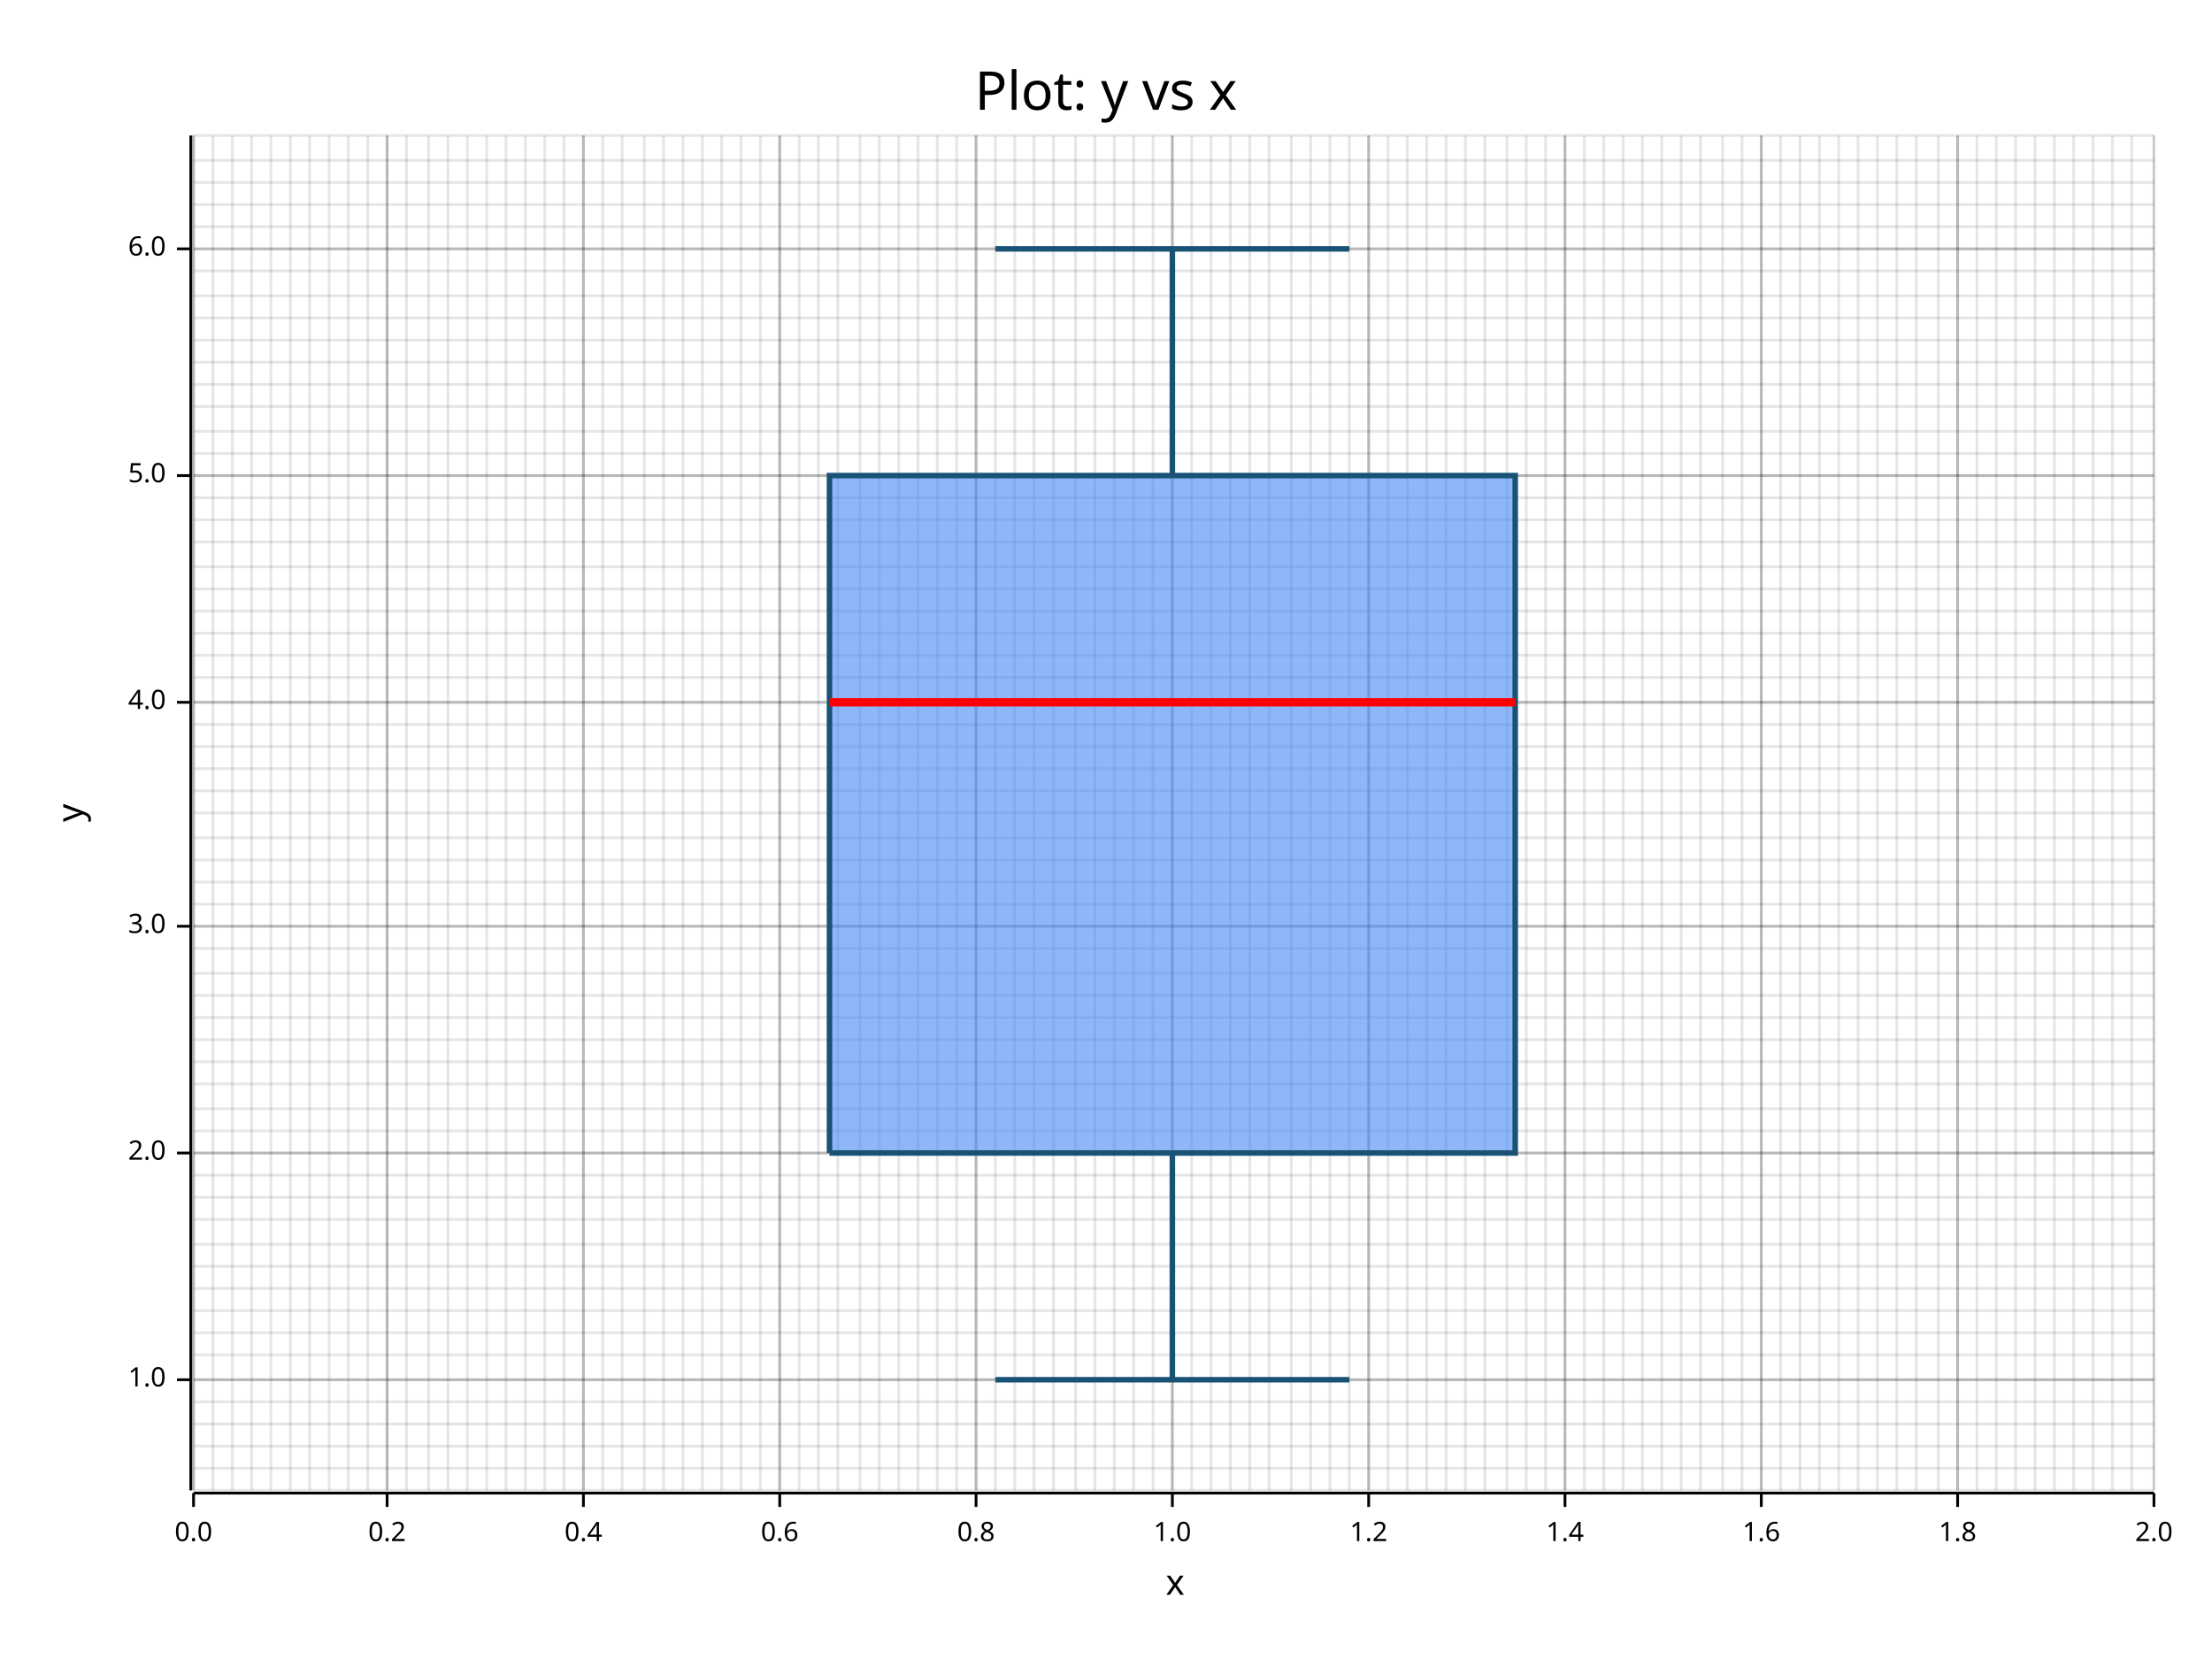
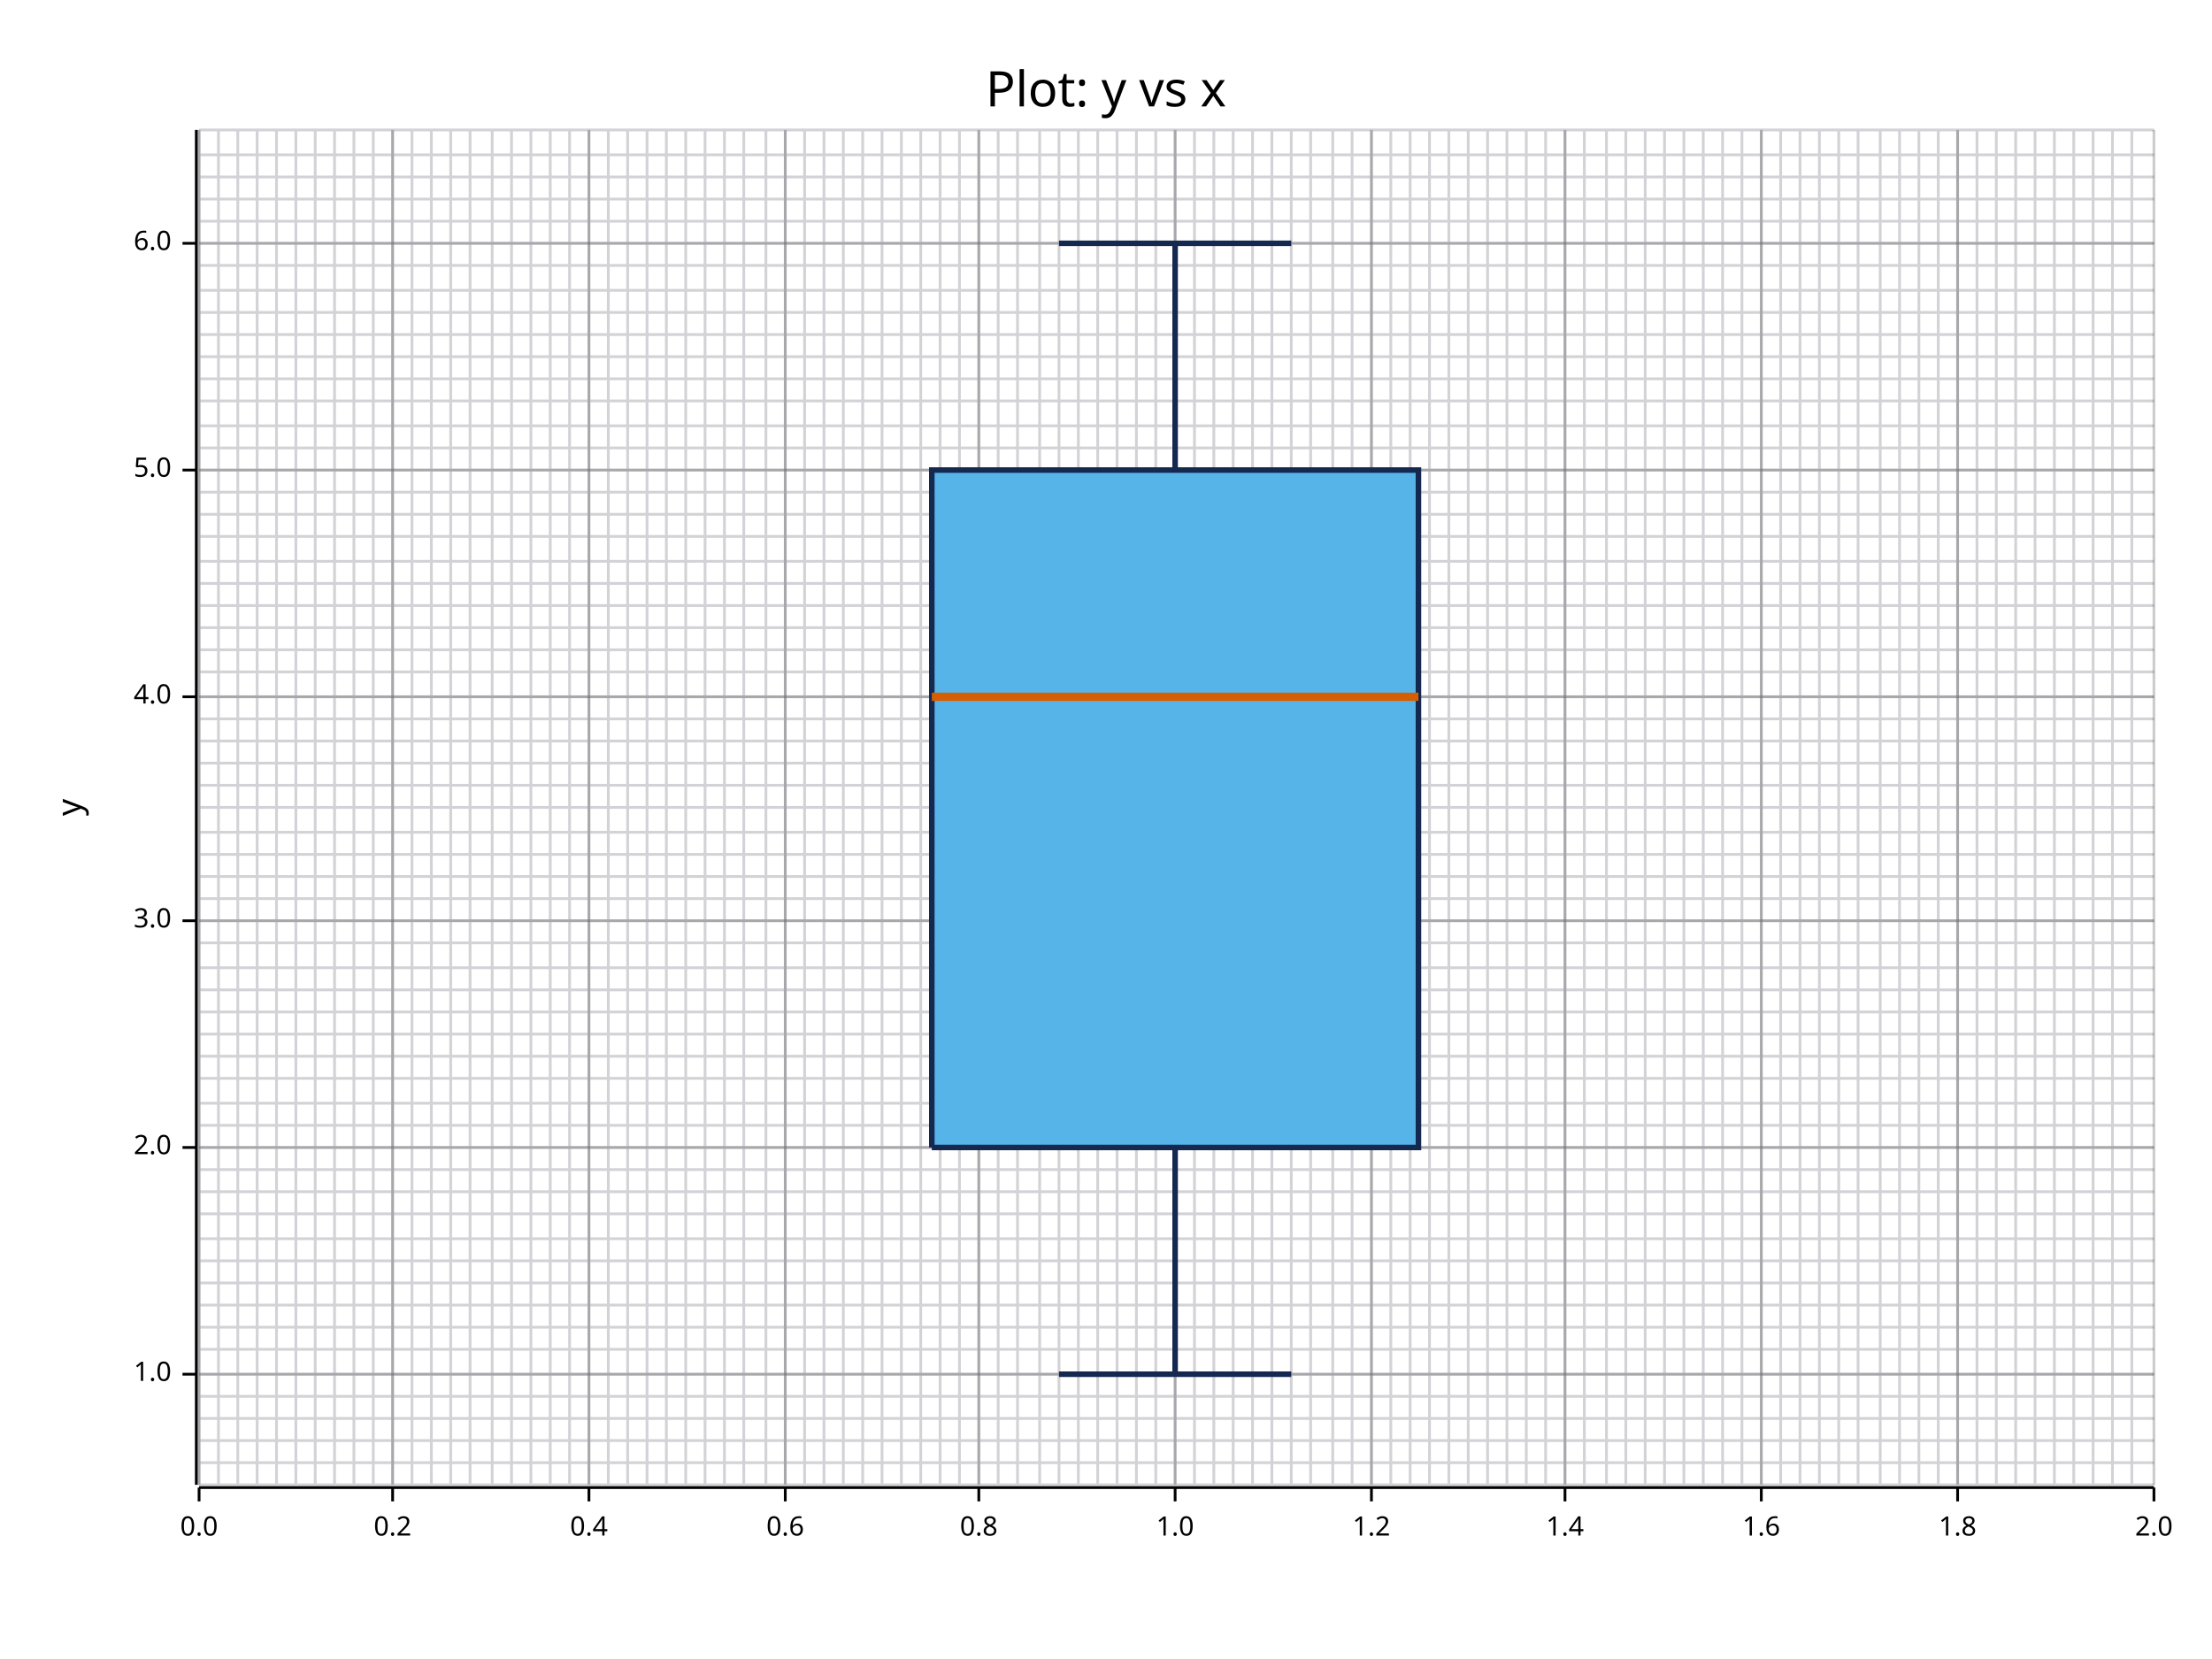
<svg xmlns="http://www.w3.org/2000/svg" width="800" height="600" viewBox="0 0 800 600">
  <rect x="0" y="0" width="800" height="600" opacity="1" fill="#FFFFFF" stroke="none" />
-   <text x="400" y="25" dy="0.76em" text-anchor="middle" font-family="sans-serif" font-size="19.355" opacity="1" fill="#000000">
+   <text x="400" y="25" dy="0.76em" text-anchor="middle" font-family="sans-serif" font-size="17.742" opacity="1" fill="#000000">
Plot: y vs x
</text>
-   <line opacity="0.1" stroke="#000000" stroke-width="1" x1="70" y1="539" x2="70" y2="49" />
-   <line opacity="0.1" stroke="#000000" stroke-width="1" x1="77" y1="539" x2="77" y2="49" />
-   <line opacity="0.1" stroke="#000000" stroke-width="1" x1="84" y1="539" x2="84" y2="49" />
-   <line opacity="0.1" stroke="#000000" stroke-width="1" x1="91" y1="539" x2="91" y2="49" />
-   <line opacity="0.1" stroke="#000000" stroke-width="1" x1="98" y1="539" x2="98" y2="49" />
-   <line opacity="0.1" stroke="#000000" stroke-width="1" x1="105" y1="539" x2="105" y2="49" />
-   <line opacity="0.1" stroke="#000000" stroke-width="1" x1="112" y1="539" x2="112" y2="49" />
-   <line opacity="0.1" stroke="#000000" stroke-width="1" x1="119" y1="539" x2="119" y2="49" />
-   <line opacity="0.1" stroke="#000000" stroke-width="1" x1="126" y1="539" x2="126" y2="49" />
-   <line opacity="0.1" stroke="#000000" stroke-width="1" x1="133" y1="539" x2="133" y2="49" />
-   <line opacity="0.1" stroke="#000000" stroke-width="1" x1="140" y1="539" x2="140" y2="49" />
-   <line opacity="0.1" stroke="#000000" stroke-width="1" x1="147" y1="539" x2="147" y2="49" />
-   <line opacity="0.1" stroke="#000000" stroke-width="1" x1="155" y1="539" x2="155" y2="49" />
-   <line opacity="0.1" stroke="#000000" stroke-width="1" x1="162" y1="539" x2="162" y2="49" />
-   <line opacity="0.1" stroke="#000000" stroke-width="1" x1="169" y1="539" x2="169" y2="49" />
-   <line opacity="0.1" stroke="#000000" stroke-width="1" x1="176" y1="539" x2="176" y2="49" />
-   <line opacity="0.1" stroke="#000000" stroke-width="1" x1="183" y1="539" x2="183" y2="49" />
-   <line opacity="0.1" stroke="#000000" stroke-width="1" x1="190" y1="539" x2="190" y2="49" />
-   <line opacity="0.1" stroke="#000000" stroke-width="1" x1="197" y1="539" x2="197" y2="49" />
-   <line opacity="0.1" stroke="#000000" stroke-width="1" x1="204" y1="539" x2="204" y2="49" />
-   <line opacity="0.1" stroke="#000000" stroke-width="1" x1="211" y1="539" x2="211" y2="49" />
-   <line opacity="0.1" stroke="#000000" stroke-width="1" x1="218" y1="539" x2="218" y2="49" />
-   <line opacity="0.1" stroke="#000000" stroke-width="1" x1="225" y1="539" x2="225" y2="49" />
-   <line opacity="0.1" stroke="#000000" stroke-width="1" x1="233" y1="539" x2="233" y2="49" />
-   <line opacity="0.1" stroke="#000000" stroke-width="1" x1="240" y1="539" x2="240" y2="49" />
-   <line opacity="0.1" stroke="#000000" stroke-width="1" x1="247" y1="539" x2="247" y2="49" />
-   <line opacity="0.1" stroke="#000000" stroke-width="1" x1="254" y1="539" x2="254" y2="49" />
-   <line opacity="0.1" stroke="#000000" stroke-width="1" x1="261" y1="539" x2="261" y2="49" />
-   <line opacity="0.1" stroke="#000000" stroke-width="1" x1="268" y1="539" x2="268" y2="49" />
-   <line opacity="0.1" stroke="#000000" stroke-width="1" x1="275" y1="539" x2="275" y2="49" />
-   <line opacity="0.1" stroke="#000000" stroke-width="1" x1="282" y1="539" x2="282" y2="49" />
-   <line opacity="0.1" stroke="#000000" stroke-width="1" x1="289" y1="539" x2="289" y2="49" />
-   <line opacity="0.1" stroke="#000000" stroke-width="1" x1="296" y1="539" x2="296" y2="49" />
-   <line opacity="0.1" stroke="#000000" stroke-width="1" x1="303" y1="539" x2="303" y2="49" />
-   <line opacity="0.1" stroke="#000000" stroke-width="1" x1="311" y1="539" x2="311" y2="49" />
-   <line opacity="0.1" stroke="#000000" stroke-width="1" x1="318" y1="539" x2="318" y2="49" />
-   <line opacity="0.1" stroke="#000000" stroke-width="1" x1="325" y1="539" x2="325" y2="49" />
-   <line opacity="0.1" stroke="#000000" stroke-width="1" x1="332" y1="539" x2="332" y2="49" />
-   <line opacity="0.1" stroke="#000000" stroke-width="1" x1="339" y1="539" x2="339" y2="49" />
-   <line opacity="0.1" stroke="#000000" stroke-width="1" x1="346" y1="539" x2="346" y2="49" />
-   <line opacity="0.1" stroke="#000000" stroke-width="1" x1="353" y1="539" x2="353" y2="49" />
-   <line opacity="0.1" stroke="#000000" stroke-width="1" x1="360" y1="539" x2="360" y2="49" />
-   <line opacity="0.1" stroke="#000000" stroke-width="1" x1="367" y1="539" x2="367" y2="49" />
-   <line opacity="0.1" stroke="#000000" stroke-width="1" x1="374" y1="539" x2="374" y2="49" />
-   <line opacity="0.1" stroke="#000000" stroke-width="1" x1="381" y1="539" x2="381" y2="49" />
-   <line opacity="0.1" stroke="#000000" stroke-width="1" x1="389" y1="539" x2="389" y2="49" />
-   <line opacity="0.1" stroke="#000000" stroke-width="1" x1="396" y1="539" x2="396" y2="49" />
-   <line opacity="0.1" stroke="#000000" stroke-width="1" x1="403" y1="539" x2="403" y2="49" />
-   <line opacity="0.1" stroke="#000000" stroke-width="1" x1="410" y1="539" x2="410" y2="49" />
-   <line opacity="0.1" stroke="#000000" stroke-width="1" x1="417" y1="539" x2="417" y2="49" />
-   <line opacity="0.1" stroke="#000000" stroke-width="1" x1="424" y1="539" x2="424" y2="49" />
-   <line opacity="0.1" stroke="#000000" stroke-width="1" x1="431" y1="539" x2="431" y2="49" />
-   <line opacity="0.1" stroke="#000000" stroke-width="1" x1="438" y1="539" x2="438" y2="49" />
-   <line opacity="0.1" stroke="#000000" stroke-width="1" x1="445" y1="539" x2="445" y2="49" />
-   <line opacity="0.1" stroke="#000000" stroke-width="1" x1="452" y1="539" x2="452" y2="49" />
-   <line opacity="0.1" stroke="#000000" stroke-width="1" x1="459" y1="539" x2="459" y2="49" />
-   <line opacity="0.1" stroke="#000000" stroke-width="1" x1="467" y1="539" x2="467" y2="49" />
-   <line opacity="0.1" stroke="#000000" stroke-width="1" x1="474" y1="539" x2="474" y2="49" />
-   <line opacity="0.1" stroke="#000000" stroke-width="1" x1="481" y1="539" x2="481" y2="49" />
-   <line opacity="0.1" stroke="#000000" stroke-width="1" x1="488" y1="539" x2="488" y2="49" />
-   <line opacity="0.1" stroke="#000000" stroke-width="1" x1="495" y1="539" x2="495" y2="49" />
-   <line opacity="0.1" stroke="#000000" stroke-width="1" x1="502" y1="539" x2="502" y2="49" />
-   <line opacity="0.1" stroke="#000000" stroke-width="1" x1="509" y1="539" x2="509" y2="49" />
-   <line opacity="0.1" stroke="#000000" stroke-width="1" x1="516" y1="539" x2="516" y2="49" />
-   <line opacity="0.1" stroke="#000000" stroke-width="1" x1="523" y1="539" x2="523" y2="49" />
-   <line opacity="0.1" stroke="#000000" stroke-width="1" x1="530" y1="539" x2="530" y2="49" />
-   <line opacity="0.1" stroke="#000000" stroke-width="1" x1="537" y1="539" x2="537" y2="49" />
-   <line opacity="0.1" stroke="#000000" stroke-width="1" x1="545" y1="539" x2="545" y2="49" />
-   <line opacity="0.1" stroke="#000000" stroke-width="1" x1="552" y1="539" x2="552" y2="49" />
-   <line opacity="0.1" stroke="#000000" stroke-width="1" x1="559" y1="539" x2="559" y2="49" />
-   <line opacity="0.1" stroke="#000000" stroke-width="1" x1="566" y1="539" x2="566" y2="49" />
-   <line opacity="0.1" stroke="#000000" stroke-width="1" x1="573" y1="539" x2="573" y2="49" />
-   <line opacity="0.1" stroke="#000000" stroke-width="1" x1="580" y1="539" x2="580" y2="49" />
-   <line opacity="0.1" stroke="#000000" stroke-width="1" x1="587" y1="539" x2="587" y2="49" />
-   <line opacity="0.1" stroke="#000000" stroke-width="1" x1="594" y1="539" x2="594" y2="49" />
-   <line opacity="0.1" stroke="#000000" stroke-width="1" x1="601" y1="539" x2="601" y2="49" />
-   <line opacity="0.1" stroke="#000000" stroke-width="1" x1="608" y1="539" x2="608" y2="49" />
-   <line opacity="0.1" stroke="#000000" stroke-width="1" x1="615" y1="539" x2="615" y2="49" />
-   <line opacity="0.1" stroke="#000000" stroke-width="1" x1="623" y1="539" x2="623" y2="49" />
-   <line opacity="0.1" stroke="#000000" stroke-width="1" x1="630" y1="539" x2="630" y2="49" />
-   <line opacity="0.1" stroke="#000000" stroke-width="1" x1="637" y1="539" x2="637" y2="49" />
-   <line opacity="0.1" stroke="#000000" stroke-width="1" x1="644" y1="539" x2="644" y2="49" />
-   <line opacity="0.1" stroke="#000000" stroke-width="1" x1="651" y1="539" x2="651" y2="49" />
-   <line opacity="0.1" stroke="#000000" stroke-width="1" x1="658" y1="539" x2="658" y2="49" />
-   <line opacity="0.1" stroke="#000000" stroke-width="1" x1="665" y1="539" x2="665" y2="49" />
-   <line opacity="0.1" stroke="#000000" stroke-width="1" x1="672" y1="539" x2="672" y2="49" />
-   <line opacity="0.1" stroke="#000000" stroke-width="1" x1="679" y1="539" x2="679" y2="49" />
-   <line opacity="0.1" stroke="#000000" stroke-width="1" x1="686" y1="539" x2="686" y2="49" />
-   <line opacity="0.1" stroke="#000000" stroke-width="1" x1="693" y1="539" x2="693" y2="49" />
-   <line opacity="0.1" stroke="#000000" stroke-width="1" x1="701" y1="539" x2="701" y2="49" />
-   <line opacity="0.1" stroke="#000000" stroke-width="1" x1="708" y1="539" x2="708" y2="49" />
-   <line opacity="0.1" stroke="#000000" stroke-width="1" x1="715" y1="539" x2="715" y2="49" />
-   <line opacity="0.1" stroke="#000000" stroke-width="1" x1="722" y1="539" x2="722" y2="49" />
-   <line opacity="0.1" stroke="#000000" stroke-width="1" x1="729" y1="539" x2="729" y2="49" />
-   <line opacity="0.1" stroke="#000000" stroke-width="1" x1="736" y1="539" x2="736" y2="49" />
-   <line opacity="0.1" stroke="#000000" stroke-width="1" x1="743" y1="539" x2="743" y2="49" />
-   <line opacity="0.1" stroke="#000000" stroke-width="1" x1="750" y1="539" x2="750" y2="49" />
-   <line opacity="0.1" stroke="#000000" stroke-width="1" x1="757" y1="539" x2="757" y2="49" />
-   <line opacity="0.1" stroke="#000000" stroke-width="1" x1="764" y1="539" x2="764" y2="49" />
-   <line opacity="0.1" stroke="#000000" stroke-width="1" x1="771" y1="539" x2="771" y2="49" />
-   <line opacity="0.1" stroke="#000000" stroke-width="1" x1="70" y1="539" x2="779" y2="539" />
-   <line opacity="0.1" stroke="#000000" stroke-width="1" x1="70" y1="531" x2="779" y2="531" />
-   <line opacity="0.1" stroke="#000000" stroke-width="1" x1="70" y1="523" x2="779" y2="523" />
-   <line opacity="0.1" stroke="#000000" stroke-width="1" x1="70" y1="515" x2="779" y2="515" />
-   <line opacity="0.1" stroke="#000000" stroke-width="1" x1="70" y1="507" x2="779" y2="507" />
-   <line opacity="0.1" stroke="#000000" stroke-width="1" x1="70" y1="499" x2="779" y2="499" />
-   <line opacity="0.1" stroke="#000000" stroke-width="1" x1="70" y1="490" x2="779" y2="490" />
-   <line opacity="0.1" stroke="#000000" stroke-width="1" x1="70" y1="482" x2="779" y2="482" />
-   <line opacity="0.1" stroke="#000000" stroke-width="1" x1="70" y1="474" x2="779" y2="474" />
-   <line opacity="0.1" stroke="#000000" stroke-width="1" x1="70" y1="466" x2="779" y2="466" />
-   <line opacity="0.1" stroke="#000000" stroke-width="1" x1="70" y1="458" x2="779" y2="458" />
-   <line opacity="0.1" stroke="#000000" stroke-width="1" x1="70" y1="450" x2="779" y2="450" />
-   <line opacity="0.1" stroke="#000000" stroke-width="1" x1="70" y1="441" x2="779" y2="441" />
-   <line opacity="0.1" stroke="#000000" stroke-width="1" x1="70" y1="433" x2="779" y2="433" />
-   <line opacity="0.1" stroke="#000000" stroke-width="1" x1="70" y1="425" x2="779" y2="425" />
-   <line opacity="0.1" stroke="#000000" stroke-width="1" x1="70" y1="417" x2="779" y2="417" />
-   <line opacity="0.1" stroke="#000000" stroke-width="1" x1="70" y1="409" x2="779" y2="409" />
-   <line opacity="0.1" stroke="#000000" stroke-width="1" x1="70" y1="401" x2="779" y2="401" />
-   <line opacity="0.1" stroke="#000000" stroke-width="1" x1="70" y1="392" x2="779" y2="392" />
-   <line opacity="0.1" stroke="#000000" stroke-width="1" x1="70" y1="384" x2="779" y2="384" />
-   <line opacity="0.1" stroke="#000000" stroke-width="1" x1="70" y1="376" x2="779" y2="376" />
-   <line opacity="0.1" stroke="#000000" stroke-width="1" x1="70" y1="368" x2="779" y2="368" />
-   <line opacity="0.1" stroke="#000000" stroke-width="1" x1="70" y1="360" x2="779" y2="360" />
-   <line opacity="0.1" stroke="#000000" stroke-width="1" x1="70" y1="352" x2="779" y2="352" />
-   <line opacity="0.1" stroke="#000000" stroke-width="1" x1="70" y1="343" x2="779" y2="343" />
-   <line opacity="0.1" stroke="#000000" stroke-width="1" x1="70" y1="335" x2="779" y2="335" />
-   <line opacity="0.1" stroke="#000000" stroke-width="1" x1="70" y1="327" x2="779" y2="327" />
-   <line opacity="0.1" stroke="#000000" stroke-width="1" x1="70" y1="319" x2="779" y2="319" />
-   <line opacity="0.1" stroke="#000000" stroke-width="1" x1="70" y1="311" x2="779" y2="311" />
-   <line opacity="0.1" stroke="#000000" stroke-width="1" x1="70" y1="303" x2="779" y2="303" />
-   <line opacity="0.1" stroke="#000000" stroke-width="1" x1="70" y1="294" x2="779" y2="294" />
-   <line opacity="0.1" stroke="#000000" stroke-width="1" x1="70" y1="286" x2="779" y2="286" />
-   <line opacity="0.1" stroke="#000000" stroke-width="1" x1="70" y1="278" x2="779" y2="278" />
-   <line opacity="0.1" stroke="#000000" stroke-width="1" x1="70" y1="270" x2="779" y2="270" />
-   <line opacity="0.1" stroke="#000000" stroke-width="1" x1="70" y1="262" x2="779" y2="262" />
-   <line opacity="0.1" stroke="#000000" stroke-width="1" x1="70" y1="254" x2="779" y2="254" />
-   <line opacity="0.1" stroke="#000000" stroke-width="1" x1="70" y1="245" x2="779" y2="245" />
-   <line opacity="0.1" stroke="#000000" stroke-width="1" x1="70" y1="237" x2="779" y2="237" />
-   <line opacity="0.1" stroke="#000000" stroke-width="1" x1="70" y1="229" x2="779" y2="229" />
-   <line opacity="0.1" stroke="#000000" stroke-width="1" x1="70" y1="221" x2="779" y2="221" />
-   <line opacity="0.1" stroke="#000000" stroke-width="1" x1="70" y1="213" x2="779" y2="213" />
-   <line opacity="0.1" stroke="#000000" stroke-width="1" x1="70" y1="205" x2="779" y2="205" />
-   <line opacity="0.1" stroke="#000000" stroke-width="1" x1="70" y1="196" x2="779" y2="196" />
-   <line opacity="0.1" stroke="#000000" stroke-width="1" x1="70" y1="188" x2="779" y2="188" />
-   <line opacity="0.1" stroke="#000000" stroke-width="1" x1="70" y1="180" x2="779" y2="180" />
-   <line opacity="0.1" stroke="#000000" stroke-width="1" x1="70" y1="172" x2="779" y2="172" />
-   <line opacity="0.1" stroke="#000000" stroke-width="1" x1="70" y1="164" x2="779" y2="164" />
-   <line opacity="0.1" stroke="#000000" stroke-width="1" x1="70" y1="156" x2="779" y2="156" />
-   <line opacity="0.1" stroke="#000000" stroke-width="1" x1="70" y1="147" x2="779" y2="147" />
-   <line opacity="0.1" stroke="#000000" stroke-width="1" x1="70" y1="139" x2="779" y2="139" />
-   <line opacity="0.1" stroke="#000000" stroke-width="1" x1="70" y1="131" x2="779" y2="131" />
-   <line opacity="0.1" stroke="#000000" stroke-width="1" x1="70" y1="123" x2="779" y2="123" />
-   <line opacity="0.1" stroke="#000000" stroke-width="1" x1="70" y1="115" x2="779" y2="115" />
-   <line opacity="0.1" stroke="#000000" stroke-width="1" x1="70" y1="107" x2="779" y2="107" />
-   <line opacity="0.1" stroke="#000000" stroke-width="1" x1="70" y1="98" x2="779" y2="98" />
-   <line opacity="0.1" stroke="#000000" stroke-width="1" x1="70" y1="90" x2="779" y2="90" />
-   <line opacity="0.1" stroke="#000000" stroke-width="1" x1="70" y1="82" x2="779" y2="82" />
-   <line opacity="0.1" stroke="#000000" stroke-width="1" x1="70" y1="74" x2="779" y2="74" />
-   <line opacity="0.1" stroke="#000000" stroke-width="1" x1="70" y1="66" x2="779" y2="66" />
-   <line opacity="0.1" stroke="#000000" stroke-width="1" x1="70" y1="58" x2="779" y2="58" />
-   <line opacity="0.1" stroke="#000000" stroke-width="1" x1="70" y1="49" x2="779" y2="49" />
-   <text x="20" y="294" dy="0.76em" text-anchor="middle" font-family="sans-serif" font-size="12.903" opacity="1" fill="#000000" transform="rotate(270, 20, 294)">
+   <line opacity="1" stroke="#D2D2D7" stroke-width="1" x1="72" y1="537" x2="72" y2="47" />
+   <line opacity="1" stroke="#D2D2D7" stroke-width="1" x1="79" y1="537" x2="79" y2="47" />
+   <line opacity="1" stroke="#D2D2D7" stroke-width="1" x1="86" y1="537" x2="86" y2="47" />
+   <line opacity="1" stroke="#D2D2D7" stroke-width="1" x1="93" y1="537" x2="93" y2="47" />
+   <line opacity="1" stroke="#D2D2D7" stroke-width="1" x1="100" y1="537" x2="100" y2="47" />
+   <line opacity="1" stroke="#D2D2D7" stroke-width="1" x1="107" y1="537" x2="107" y2="47" />
+   <line opacity="1" stroke="#D2D2D7" stroke-width="1" x1="114" y1="537" x2="114" y2="47" />
+   <line opacity="1" stroke="#D2D2D7" stroke-width="1" x1="121" y1="537" x2="121" y2="47" />
+   <line opacity="1" stroke="#D2D2D7" stroke-width="1" x1="128" y1="537" x2="128" y2="47" />
+   <line opacity="1" stroke="#D2D2D7" stroke-width="1" x1="135" y1="537" x2="135" y2="47" />
+   <line opacity="1" stroke="#D2D2D7" stroke-width="1" x1="142" y1="537" x2="142" y2="47" />
+   <line opacity="1" stroke="#D2D2D7" stroke-width="1" x1="149" y1="537" x2="149" y2="47" />
+   <line opacity="1" stroke="#D2D2D7" stroke-width="1" x1="156" y1="537" x2="156" y2="47" />
+   <line opacity="1" stroke="#D2D2D7" stroke-width="1" x1="163" y1="537" x2="163" y2="47" />
+   <line opacity="1" stroke="#D2D2D7" stroke-width="1" x1="170" y1="537" x2="170" y2="47" />
+   <line opacity="1" stroke="#D2D2D7" stroke-width="1" x1="178" y1="537" x2="178" y2="47" />
+   <line opacity="1" stroke="#D2D2D7" stroke-width="1" x1="185" y1="537" x2="185" y2="47" />
+   <line opacity="1" stroke="#D2D2D7" stroke-width="1" x1="192" y1="537" x2="192" y2="47" />
+   <line opacity="1" stroke="#D2D2D7" stroke-width="1" x1="199" y1="537" x2="199" y2="47" />
+   <line opacity="1" stroke="#D2D2D7" stroke-width="1" x1="206" y1="537" x2="206" y2="47" />
+   <line opacity="1" stroke="#D2D2D7" stroke-width="1" x1="213" y1="537" x2="213" y2="47" />
+   <line opacity="1" stroke="#D2D2D7" stroke-width="1" x1="220" y1="537" x2="220" y2="47" />
+   <line opacity="1" stroke="#D2D2D7" stroke-width="1" x1="227" y1="537" x2="227" y2="47" />
+   <line opacity="1" stroke="#D2D2D7" stroke-width="1" x1="234" y1="537" x2="234" y2="47" />
+   <line opacity="1" stroke="#D2D2D7" stroke-width="1" x1="241" y1="537" x2="241" y2="47" />
+   <line opacity="1" stroke="#D2D2D7" stroke-width="1" x1="248" y1="537" x2="248" y2="47" />
+   <line opacity="1" stroke="#D2D2D7" stroke-width="1" x1="255" y1="537" x2="255" y2="47" />
+   <line opacity="1" stroke="#D2D2D7" stroke-width="1" x1="262" y1="537" x2="262" y2="47" />
+   <line opacity="1" stroke="#D2D2D7" stroke-width="1" x1="269" y1="537" x2="269" y2="47" />
+   <line opacity="1" stroke="#D2D2D7" stroke-width="1" x1="277" y1="537" x2="277" y2="47" />
+   <line opacity="1" stroke="#D2D2D7" stroke-width="1" x1="284" y1="537" x2="284" y2="47" />
+   <line opacity="1" stroke="#D2D2D7" stroke-width="1" x1="291" y1="537" x2="291" y2="47" />
+   <line opacity="1" stroke="#D2D2D7" stroke-width="1" x1="298" y1="537" x2="298" y2="47" />
+   <line opacity="1" stroke="#D2D2D7" stroke-width="1" x1="305" y1="537" x2="305" y2="47" />
+   <line opacity="1" stroke="#D2D2D7" stroke-width="1" x1="312" y1="537" x2="312" y2="47" />
+   <line opacity="1" stroke="#D2D2D7" stroke-width="1" x1="319" y1="537" x2="319" y2="47" />
+   <line opacity="1" stroke="#D2D2D7" stroke-width="1" x1="326" y1="537" x2="326" y2="47" />
+   <line opacity="1" stroke="#D2D2D7" stroke-width="1" x1="333" y1="537" x2="333" y2="47" />
+   <line opacity="1" stroke="#D2D2D7" stroke-width="1" x1="340" y1="537" x2="340" y2="47" />
+   <line opacity="1" stroke="#D2D2D7" stroke-width="1" x1="347" y1="537" x2="347" y2="47" />
+   <line opacity="1" stroke="#D2D2D7" stroke-width="1" x1="354" y1="537" x2="354" y2="47" />
+   <line opacity="1" stroke="#D2D2D7" stroke-width="1" x1="361" y1="537" x2="361" y2="47" />
+   <line opacity="1" stroke="#D2D2D7" stroke-width="1" x1="368" y1="537" x2="368" y2="47" />
+   <line opacity="1" stroke="#D2D2D7" stroke-width="1" x1="376" y1="537" x2="376" y2="47" />
+   <line opacity="1" stroke="#D2D2D7" stroke-width="1" x1="383" y1="537" x2="383" y2="47" />
+   <line opacity="1" stroke="#D2D2D7" stroke-width="1" x1="390" y1="537" x2="390" y2="47" />
+   <line opacity="1" stroke="#D2D2D7" stroke-width="1" x1="397" y1="537" x2="397" y2="47" />
+   <line opacity="1" stroke="#D2D2D7" stroke-width="1" x1="404" y1="537" x2="404" y2="47" />
+   <line opacity="1" stroke="#D2D2D7" stroke-width="1" x1="411" y1="537" x2="411" y2="47" />
+   <line opacity="1" stroke="#D2D2D7" stroke-width="1" x1="418" y1="537" x2="418" y2="47" />
+   <line opacity="1" stroke="#D2D2D7" stroke-width="1" x1="425" y1="537" x2="425" y2="47" />
+   <line opacity="1" stroke="#D2D2D7" stroke-width="1" x1="432" y1="537" x2="432" y2="47" />
+   <line opacity="1" stroke="#D2D2D7" stroke-width="1" x1="439" y1="537" x2="439" y2="47" />
+   <line opacity="1" stroke="#D2D2D7" stroke-width="1" x1="446" y1="537" x2="446" y2="47" />
+   <line opacity="1" stroke="#D2D2D7" stroke-width="1" x1="453" y1="537" x2="453" y2="47" />
+   <line opacity="1" stroke="#D2D2D7" stroke-width="1" x1="460" y1="537" x2="460" y2="47" />
+   <line opacity="1" stroke="#D2D2D7" stroke-width="1" x1="467" y1="537" x2="467" y2="47" />
+   <line opacity="1" stroke="#D2D2D7" stroke-width="1" x1="474" y1="537" x2="474" y2="47" />
+   <line opacity="1" stroke="#D2D2D7" stroke-width="1" x1="482" y1="537" x2="482" y2="47" />
+   <line opacity="1" stroke="#D2D2D7" stroke-width="1" x1="489" y1="537" x2="489" y2="47" />
+   <line opacity="1" stroke="#D2D2D7" stroke-width="1" x1="496" y1="537" x2="496" y2="47" />
+   <line opacity="1" stroke="#D2D2D7" stroke-width="1" x1="503" y1="537" x2="503" y2="47" />
+   <line opacity="1" stroke="#D2D2D7" stroke-width="1" x1="510" y1="537" x2="510" y2="47" />
+   <line opacity="1" stroke="#D2D2D7" stroke-width="1" x1="517" y1="537" x2="517" y2="47" />
+   <line opacity="1" stroke="#D2D2D7" stroke-width="1" x1="524" y1="537" x2="524" y2="47" />
+   <line opacity="1" stroke="#D2D2D7" stroke-width="1" x1="531" y1="537" x2="531" y2="47" />
+   <line opacity="1" stroke="#D2D2D7" stroke-width="1" x1="538" y1="537" x2="538" y2="47" />
+   <line opacity="1" stroke="#D2D2D7" stroke-width="1" x1="545" y1="537" x2="545" y2="47" />
+   <line opacity="1" stroke="#D2D2D7" stroke-width="1" x1="552" y1="537" x2="552" y2="47" />
+   <line opacity="1" stroke="#D2D2D7" stroke-width="1" x1="559" y1="537" x2="559" y2="47" />
+   <line opacity="1" stroke="#D2D2D7" stroke-width="1" x1="566" y1="537" x2="566" y2="47" />
+   <line opacity="1" stroke="#D2D2D7" stroke-width="1" x1="573" y1="537" x2="573" y2="47" />
+   <line opacity="1" stroke="#D2D2D7" stroke-width="1" x1="581" y1="537" x2="581" y2="47" />
+   <line opacity="1" stroke="#D2D2D7" stroke-width="1" x1="588" y1="537" x2="588" y2="47" />
+   <line opacity="1" stroke="#D2D2D7" stroke-width="1" x1="595" y1="537" x2="595" y2="47" />
+   <line opacity="1" stroke="#D2D2D7" stroke-width="1" x1="602" y1="537" x2="602" y2="47" />
+   <line opacity="1" stroke="#D2D2D7" stroke-width="1" x1="609" y1="537" x2="609" y2="47" />
+   <line opacity="1" stroke="#D2D2D7" stroke-width="1" x1="616" y1="537" x2="616" y2="47" />
+   <line opacity="1" stroke="#D2D2D7" stroke-width="1" x1="623" y1="537" x2="623" y2="47" />
+   <line opacity="1" stroke="#D2D2D7" stroke-width="1" x1="630" y1="537" x2="630" y2="47" />
+   <line opacity="1" stroke="#D2D2D7" stroke-width="1" x1="637" y1="537" x2="637" y2="47" />
+   <line opacity="1" stroke="#D2D2D7" stroke-width="1" x1="644" y1="537" x2="644" y2="47" />
+   <line opacity="1" stroke="#D2D2D7" stroke-width="1" x1="651" y1="537" x2="651" y2="47" />
+   <line opacity="1" stroke="#D2D2D7" stroke-width="1" x1="658" y1="537" x2="658" y2="47" />
+   <line opacity="1" stroke="#D2D2D7" stroke-width="1" x1="665" y1="537" x2="665" y2="47" />
+   <line opacity="1" stroke="#D2D2D7" stroke-width="1" x1="672" y1="537" x2="672" y2="47" />
+   <line opacity="1" stroke="#D2D2D7" stroke-width="1" x1="680" y1="537" x2="680" y2="47" />
+   <line opacity="1" stroke="#D2D2D7" stroke-width="1" x1="687" y1="537" x2="687" y2="47" />
+   <line opacity="1" stroke="#D2D2D7" stroke-width="1" x1="694" y1="537" x2="694" y2="47" />
+   <line opacity="1" stroke="#D2D2D7" stroke-width="1" x1="701" y1="537" x2="701" y2="47" />
+   <line opacity="1" stroke="#D2D2D7" stroke-width="1" x1="708" y1="537" x2="708" y2="47" />
+   <line opacity="1" stroke="#D2D2D7" stroke-width="1" x1="715" y1="537" x2="715" y2="47" />
+   <line opacity="1" stroke="#D2D2D7" stroke-width="1" x1="722" y1="537" x2="722" y2="47" />
+   <line opacity="1" stroke="#D2D2D7" stroke-width="1" x1="729" y1="537" x2="729" y2="47" />
+   <line opacity="1" stroke="#D2D2D7" stroke-width="1" x1="736" y1="537" x2="736" y2="47" />
+   <line opacity="1" stroke="#D2D2D7" stroke-width="1" x1="743" y1="537" x2="743" y2="47" />
+   <line opacity="1" stroke="#D2D2D7" stroke-width="1" x1="750" y1="537" x2="750" y2="47" />
+   <line opacity="1" stroke="#D2D2D7" stroke-width="1" x1="757" y1="537" x2="757" y2="47" />
+   <line opacity="1" stroke="#D2D2D7" stroke-width="1" x1="764" y1="537" x2="764" y2="47" />
+   <line opacity="1" stroke="#D2D2D7" stroke-width="1" x1="771" y1="537" x2="771" y2="47" />
+   <line opacity="1" stroke="#D2D2D7" stroke-width="1" x1="72" y1="537" x2="779" y2="537" />
+   <line opacity="1" stroke="#D2D2D7" stroke-width="1" x1="72" y1="529" x2="779" y2="529" />
+   <line opacity="1" stroke="#D2D2D7" stroke-width="1" x1="72" y1="521" x2="779" y2="521" />
+   <line opacity="1" stroke="#D2D2D7" stroke-width="1" x1="72" y1="513" x2="779" y2="513" />
+   <line opacity="1" stroke="#D2D2D7" stroke-width="1" x1="72" y1="505" x2="779" y2="505" />
+   <line opacity="1" stroke="#D2D2D7" stroke-width="1" x1="72" y1="497" x2="779" y2="497" />
+   <line opacity="1" stroke="#D2D2D7" stroke-width="1" x1="72" y1="488" x2="779" y2="488" />
+   <line opacity="1" stroke="#D2D2D7" stroke-width="1" x1="72" y1="480" x2="779" y2="480" />
+   <line opacity="1" stroke="#D2D2D7" stroke-width="1" x1="72" y1="472" x2="779" y2="472" />
+   <line opacity="1" stroke="#D2D2D7" stroke-width="1" x1="72" y1="464" x2="779" y2="464" />
+   <line opacity="1" stroke="#D2D2D7" stroke-width="1" x1="72" y1="456" x2="779" y2="456" />
+   <line opacity="1" stroke="#D2D2D7" stroke-width="1" x1="72" y1="448" x2="779" y2="448" />
+   <line opacity="1" stroke="#D2D2D7" stroke-width="1" x1="72" y1="439" x2="779" y2="439" />
+   <line opacity="1" stroke="#D2D2D7" stroke-width="1" x1="72" y1="431" x2="779" y2="431" />
+   <line opacity="1" stroke="#D2D2D7" stroke-width="1" x1="72" y1="423" x2="779" y2="423" />
+   <line opacity="1" stroke="#D2D2D7" stroke-width="1" x1="72" y1="415" x2="779" y2="415" />
+   <line opacity="1" stroke="#D2D2D7" stroke-width="1" x1="72" y1="407" x2="779" y2="407" />
+   <line opacity="1" stroke="#D2D2D7" stroke-width="1" x1="72" y1="399" x2="779" y2="399" />
+   <line opacity="1" stroke="#D2D2D7" stroke-width="1" x1="72" y1="390" x2="779" y2="390" />
+   <line opacity="1" stroke="#D2D2D7" stroke-width="1" x1="72" y1="382" x2="779" y2="382" />
+   <line opacity="1" stroke="#D2D2D7" stroke-width="1" x1="72" y1="374" x2="779" y2="374" />
+   <line opacity="1" stroke="#D2D2D7" stroke-width="1" x1="72" y1="366" x2="779" y2="366" />
+   <line opacity="1" stroke="#D2D2D7" stroke-width="1" x1="72" y1="358" x2="779" y2="358" />
+   <line opacity="1" stroke="#D2D2D7" stroke-width="1" x1="72" y1="350" x2="779" y2="350" />
+   <line opacity="1" stroke="#D2D2D7" stroke-width="1" x1="72" y1="341" x2="779" y2="341" />
+   <line opacity="1" stroke="#D2D2D7" stroke-width="1" x1="72" y1="333" x2="779" y2="333" />
+   <line opacity="1" stroke="#D2D2D7" stroke-width="1" x1="72" y1="325" x2="779" y2="325" />
+   <line opacity="1" stroke="#D2D2D7" stroke-width="1" x1="72" y1="317" x2="779" y2="317" />
+   <line opacity="1" stroke="#D2D2D7" stroke-width="1" x1="72" y1="309" x2="779" y2="309" />
+   <line opacity="1" stroke="#D2D2D7" stroke-width="1" x1="72" y1="301" x2="779" y2="301" />
+   <line opacity="1" stroke="#D2D2D7" stroke-width="1" x1="72" y1="292" x2="779" y2="292" />
+   <line opacity="1" stroke="#D2D2D7" stroke-width="1" x1="72" y1="284" x2="779" y2="284" />
+   <line opacity="1" stroke="#D2D2D7" stroke-width="1" x1="72" y1="276" x2="779" y2="276" />
+   <line opacity="1" stroke="#D2D2D7" stroke-width="1" x1="72" y1="268" x2="779" y2="268" />
+   <line opacity="1" stroke="#D2D2D7" stroke-width="1" x1="72" y1="260" x2="779" y2="260" />
+   <line opacity="1" stroke="#D2D2D7" stroke-width="1" x1="72" y1="252" x2="779" y2="252" />
+   <line opacity="1" stroke="#D2D2D7" stroke-width="1" x1="72" y1="243" x2="779" y2="243" />
+   <line opacity="1" stroke="#D2D2D7" stroke-width="1" x1="72" y1="235" x2="779" y2="235" />
+   <line opacity="1" stroke="#D2D2D7" stroke-width="1" x1="72" y1="227" x2="779" y2="227" />
+   <line opacity="1" stroke="#D2D2D7" stroke-width="1" x1="72" y1="219" x2="779" y2="219" />
+   <line opacity="1" stroke="#D2D2D7" stroke-width="1" x1="72" y1="211" x2="779" y2="211" />
+   <line opacity="1" stroke="#D2D2D7" stroke-width="1" x1="72" y1="203" x2="779" y2="203" />
+   <line opacity="1" stroke="#D2D2D7" stroke-width="1" x1="72" y1="194" x2="779" y2="194" />
+   <line opacity="1" stroke="#D2D2D7" stroke-width="1" x1="72" y1="186" x2="779" y2="186" />
+   <line opacity="1" stroke="#D2D2D7" stroke-width="1" x1="72" y1="178" x2="779" y2="178" />
+   <line opacity="1" stroke="#D2D2D7" stroke-width="1" x1="72" y1="170" x2="779" y2="170" />
+   <line opacity="1" stroke="#D2D2D7" stroke-width="1" x1="72" y1="162" x2="779" y2="162" />
+   <line opacity="1" stroke="#D2D2D7" stroke-width="1" x1="72" y1="154" x2="779" y2="154" />
+   <line opacity="1" stroke="#D2D2D7" stroke-width="1" x1="72" y1="145" x2="779" y2="145" />
+   <line opacity="1" stroke="#D2D2D7" stroke-width="1" x1="72" y1="137" x2="779" y2="137" />
+   <line opacity="1" stroke="#D2D2D7" stroke-width="1" x1="72" y1="129" x2="779" y2="129" />
+   <line opacity="1" stroke="#D2D2D7" stroke-width="1" x1="72" y1="121" x2="779" y2="121" />
+   <line opacity="1" stroke="#D2D2D7" stroke-width="1" x1="72" y1="113" x2="779" y2="113" />
+   <line opacity="1" stroke="#D2D2D7" stroke-width="1" x1="72" y1="105" x2="779" y2="105" />
+   <line opacity="1" stroke="#D2D2D7" stroke-width="1" x1="72" y1="96" x2="779" y2="96" />
+   <line opacity="1" stroke="#D2D2D7" stroke-width="1" x1="72" y1="88" x2="779" y2="88" />
+   <line opacity="1" stroke="#D2D2D7" stroke-width="1" x1="72" y1="80" x2="779" y2="80" />
+   <line opacity="1" stroke="#D2D2D7" stroke-width="1" x1="72" y1="72" x2="779" y2="72" />
+   <line opacity="1" stroke="#D2D2D7" stroke-width="1" x1="72" y1="64" x2="779" y2="64" />
+   <line opacity="1" stroke="#D2D2D7" stroke-width="1" x1="72" y1="56" x2="779" y2="56" />
+   <line opacity="1" stroke="#D2D2D7" stroke-width="1" x1="72" y1="47" x2="779" y2="47" />
+   <text x="20" y="292" dy="0.76em" text-anchor="middle" font-family="sans-serif" font-size="12.097" opacity="1" fill="#000000" transform="rotate(270, 20, 292)">
y
</text>
-   <text x="425" y="580" dy="-0.5ex" text-anchor="middle" font-family="sans-serif" font-size="12.903" opacity="1" fill="#000000">
- x
- </text>
-   <line opacity="0.2" stroke="#000000" stroke-width="1" x1="70" y1="539" x2="70" y2="49" />
-   <line opacity="0.2" stroke="#000000" stroke-width="1" x1="140" y1="539" x2="140" y2="49" />
-   <line opacity="0.2" stroke="#000000" stroke-width="1" x1="211" y1="539" x2="211" y2="49" />
-   <line opacity="0.2" stroke="#000000" stroke-width="1" x1="282" y1="539" x2="282" y2="49" />
-   <line opacity="0.2" stroke="#000000" stroke-width="1" x1="353" y1="539" x2="353" y2="49" />
-   <line opacity="0.2" stroke="#000000" stroke-width="1" x1="424" y1="539" x2="424" y2="49" />
-   <line opacity="0.2" stroke="#000000" stroke-width="1" x1="495" y1="539" x2="495" y2="49" />
-   <line opacity="0.2" stroke="#000000" stroke-width="1" x1="566" y1="539" x2="566" y2="49" />
-   <line opacity="0.2" stroke="#000000" stroke-width="1" x1="637" y1="539" x2="637" y2="49" />
-   <line opacity="0.2" stroke="#000000" stroke-width="1" x1="708" y1="539" x2="708" y2="49" />
-   <line opacity="0.2" stroke="#000000" stroke-width="1" x1="779" y1="539" x2="779" y2="49" />
-   <line opacity="0.2" stroke="#000000" stroke-width="1" x1="70" y1="499" x2="779" y2="499" />
-   <line opacity="0.2" stroke="#000000" stroke-width="1" x1="70" y1="417" x2="779" y2="417" />
-   <line opacity="0.2" stroke="#000000" stroke-width="1" x1="70" y1="335" x2="779" y2="335" />
-   <line opacity="0.2" stroke="#000000" stroke-width="1" x1="70" y1="254" x2="779" y2="254" />
-   <line opacity="0.2" stroke="#000000" stroke-width="1" x1="70" y1="172" x2="779" y2="172" />
-   <line opacity="0.2" stroke="#000000" stroke-width="1" x1="70" y1="90" x2="779" y2="90" />
-   <polyline fill="none" opacity="1" stroke="#000000" stroke-width="1" points="69,49 69,539 " />
-   <text x="60" y="499" dy="0.5ex" text-anchor="end" font-family="sans-serif" font-size="9.677" opacity="1" fill="#000000">
+   <line opacity="0.2" stroke="#000000" stroke-width="1" x1="72" y1="537" x2="72" y2="47" />
+   <line opacity="0.2" stroke="#000000" stroke-width="1" x1="142" y1="537" x2="142" y2="47" />
+   <line opacity="0.2" stroke="#000000" stroke-width="1" x1="213" y1="537" x2="213" y2="47" />
+   <line opacity="0.2" stroke="#000000" stroke-width="1" x1="284" y1="537" x2="284" y2="47" />
+   <line opacity="0.2" stroke="#000000" stroke-width="1" x1="354" y1="537" x2="354" y2="47" />
+   <line opacity="0.2" stroke="#000000" stroke-width="1" x1="425" y1="537" x2="425" y2="47" />
+   <line opacity="0.2" stroke="#000000" stroke-width="1" x1="496" y1="537" x2="496" y2="47" />
+   <line opacity="0.2" stroke="#000000" stroke-width="1" x1="566" y1="537" x2="566" y2="47" />
+   <line opacity="0.2" stroke="#000000" stroke-width="1" x1="637" y1="537" x2="637" y2="47" />
+   <line opacity="0.2" stroke="#000000" stroke-width="1" x1="708" y1="537" x2="708" y2="47" />
+   <line opacity="0.2" stroke="#000000" stroke-width="1" x1="779" y1="537" x2="779" y2="47" />
+   <line opacity="0.2" stroke="#000000" stroke-width="1" x1="72" y1="497" x2="779" y2="497" />
+   <line opacity="0.2" stroke="#000000" stroke-width="1" x1="72" y1="415" x2="779" y2="415" />
+   <line opacity="0.2" stroke="#000000" stroke-width="1" x1="72" y1="333" x2="779" y2="333" />
+   <line opacity="0.2" stroke="#000000" stroke-width="1" x1="72" y1="252" x2="779" y2="252" />
+   <line opacity="0.2" stroke="#000000" stroke-width="1" x1="72" y1="170" x2="779" y2="170" />
+   <line opacity="0.2" stroke="#000000" stroke-width="1" x1="72" y1="88" x2="779" y2="88" />
+   <polyline fill="none" opacity="1" stroke="#000000" stroke-width="1" points="71,47 71,537 " />
+   <text x="62" y="497" dy="0.5ex" text-anchor="end" font-family="sans-serif" font-size="9.677" opacity="1" fill="#000000">
1.0
</text>
-   <polyline fill="none" opacity="1" stroke="#000000" stroke-width="1" points="64,499 69,499 " />
-   <text x="60" y="417" dy="0.5ex" text-anchor="end" font-family="sans-serif" font-size="9.677" opacity="1" fill="#000000">
+   <polyline fill="none" opacity="1" stroke="#000000" stroke-width="1" points="66,497 71,497 " />
+   <text x="62" y="415" dy="0.5ex" text-anchor="end" font-family="sans-serif" font-size="9.677" opacity="1" fill="#000000">
2.0
</text>
-   <polyline fill="none" opacity="1" stroke="#000000" stroke-width="1" points="64,417 69,417 " />
-   <text x="60" y="335" dy="0.5ex" text-anchor="end" font-family="sans-serif" font-size="9.677" opacity="1" fill="#000000">
+   <polyline fill="none" opacity="1" stroke="#000000" stroke-width="1" points="66,415 71,415 " />
+   <text x="62" y="333" dy="0.5ex" text-anchor="end" font-family="sans-serif" font-size="9.677" opacity="1" fill="#000000">
3.0
</text>
-   <polyline fill="none" opacity="1" stroke="#000000" stroke-width="1" points="64,335 69,335 " />
-   <text x="60" y="254" dy="0.5ex" text-anchor="end" font-family="sans-serif" font-size="9.677" opacity="1" fill="#000000">
+   <polyline fill="none" opacity="1" stroke="#000000" stroke-width="1" points="66,333 71,333 " />
+   <text x="62" y="252" dy="0.5ex" text-anchor="end" font-family="sans-serif" font-size="9.677" opacity="1" fill="#000000">
4.0
</text>
-   <polyline fill="none" opacity="1" stroke="#000000" stroke-width="1" points="64,254 69,254 " />
-   <text x="60" y="172" dy="0.5ex" text-anchor="end" font-family="sans-serif" font-size="9.677" opacity="1" fill="#000000">
+   <polyline fill="none" opacity="1" stroke="#000000" stroke-width="1" points="66,252 71,252 " />
+   <text x="62" y="170" dy="0.5ex" text-anchor="end" font-family="sans-serif" font-size="9.677" opacity="1" fill="#000000">
5.0
</text>
-   <polyline fill="none" opacity="1" stroke="#000000" stroke-width="1" points="64,172 69,172 " />
-   <text x="60" y="90" dy="0.5ex" text-anchor="end" font-family="sans-serif" font-size="9.677" opacity="1" fill="#000000">
+   <polyline fill="none" opacity="1" stroke="#000000" stroke-width="1" points="66,170 71,170 " />
+   <text x="62" y="88" dy="0.5ex" text-anchor="end" font-family="sans-serif" font-size="9.677" opacity="1" fill="#000000">
6.0
</text>
-   <polyline fill="none" opacity="1" stroke="#000000" stroke-width="1" points="64,90 69,90 " />
-   <polyline fill="none" opacity="1" stroke="#000000" stroke-width="1" points="70,540 779,540 " />
-   <text x="70" y="550" dy="0.76em" text-anchor="middle" font-family="sans-serif" font-size="9.677" opacity="1" fill="#000000">
+   <polyline fill="none" opacity="1" stroke="#000000" stroke-width="1" points="66,88 71,88 " />
+   <polyline fill="none" opacity="1" stroke="#000000" stroke-width="1" points="72,538 779,538 " />
+   <text x="72" y="548" dy="0.76em" text-anchor="middle" font-family="sans-serif" font-size="9.677" opacity="1" fill="#000000">
0.0
</text>
-   <polyline fill="none" opacity="1" stroke="#000000" stroke-width="1" points="70,540 70,545 " />
-   <text x="140" y="550" dy="0.76em" text-anchor="middle" font-family="sans-serif" font-size="9.677" opacity="1" fill="#000000">
+   <polyline fill="none" opacity="1" stroke="#000000" stroke-width="1" points="72,538 72,543 " />
+   <text x="142" y="548" dy="0.76em" text-anchor="middle" font-family="sans-serif" font-size="9.677" opacity="1" fill="#000000">
0.2
</text>
-   <polyline fill="none" opacity="1" stroke="#000000" stroke-width="1" points="140,540 140,545 " />
-   <text x="211" y="550" dy="0.76em" text-anchor="middle" font-family="sans-serif" font-size="9.677" opacity="1" fill="#000000">
+   <polyline fill="none" opacity="1" stroke="#000000" stroke-width="1" points="142,538 142,543 " />
+   <text x="213" y="548" dy="0.76em" text-anchor="middle" font-family="sans-serif" font-size="9.677" opacity="1" fill="#000000">
0.4
</text>
-   <polyline fill="none" opacity="1" stroke="#000000" stroke-width="1" points="211,540 211,545 " />
-   <text x="282" y="550" dy="0.76em" text-anchor="middle" font-family="sans-serif" font-size="9.677" opacity="1" fill="#000000">
+   <polyline fill="none" opacity="1" stroke="#000000" stroke-width="1" points="213,538 213,543 " />
+   <text x="284" y="548" dy="0.76em" text-anchor="middle" font-family="sans-serif" font-size="9.677" opacity="1" fill="#000000">
0.6
</text>
-   <polyline fill="none" opacity="1" stroke="#000000" stroke-width="1" points="282,540 282,545 " />
-   <text x="353" y="550" dy="0.76em" text-anchor="middle" font-family="sans-serif" font-size="9.677" opacity="1" fill="#000000">
+   <polyline fill="none" opacity="1" stroke="#000000" stroke-width="1" points="284,538 284,543 " />
+   <text x="354" y="548" dy="0.76em" text-anchor="middle" font-family="sans-serif" font-size="9.677" opacity="1" fill="#000000">
0.8
</text>
-   <polyline fill="none" opacity="1" stroke="#000000" stroke-width="1" points="353,540 353,545 " />
-   <text x="424" y="550" dy="0.76em" text-anchor="middle" font-family="sans-serif" font-size="9.677" opacity="1" fill="#000000">
+   <polyline fill="none" opacity="1" stroke="#000000" stroke-width="1" points="354,538 354,543 " />
+   <text x="425" y="548" dy="0.76em" text-anchor="middle" font-family="sans-serif" font-size="9.677" opacity="1" fill="#000000">
1.0
</text>
-   <polyline fill="none" opacity="1" stroke="#000000" stroke-width="1" points="424,540 424,545 " />
-   <text x="495" y="550" dy="0.76em" text-anchor="middle" font-family="sans-serif" font-size="9.677" opacity="1" fill="#000000">
+   <polyline fill="none" opacity="1" stroke="#000000" stroke-width="1" points="425,538 425,543 " />
+   <text x="496" y="548" dy="0.76em" text-anchor="middle" font-family="sans-serif" font-size="9.677" opacity="1" fill="#000000">
1.2
</text>
-   <polyline fill="none" opacity="1" stroke="#000000" stroke-width="1" points="495,540 495,545 " />
-   <text x="566" y="550" dy="0.76em" text-anchor="middle" font-family="sans-serif" font-size="9.677" opacity="1" fill="#000000">
+   <polyline fill="none" opacity="1" stroke="#000000" stroke-width="1" points="496,538 496,543 " />
+   <text x="566" y="548" dy="0.76em" text-anchor="middle" font-family="sans-serif" font-size="9.677" opacity="1" fill="#000000">
1.4
</text>
-   <polyline fill="none" opacity="1" stroke="#000000" stroke-width="1" points="566,540 566,545 " />
-   <text x="637" y="550" dy="0.76em" text-anchor="middle" font-family="sans-serif" font-size="9.677" opacity="1" fill="#000000">
+   <polyline fill="none" opacity="1" stroke="#000000" stroke-width="1" points="566,538 566,543 " />
+   <text x="637" y="548" dy="0.76em" text-anchor="middle" font-family="sans-serif" font-size="9.677" opacity="1" fill="#000000">
1.6
</text>
-   <polyline fill="none" opacity="1" stroke="#000000" stroke-width="1" points="637,540 637,545 " />
-   <text x="708" y="550" dy="0.76em" text-anchor="middle" font-family="sans-serif" font-size="9.677" opacity="1" fill="#000000">
+   <polyline fill="none" opacity="1" stroke="#000000" stroke-width="1" points="637,538 637,543 " />
+   <text x="708" y="548" dy="0.76em" text-anchor="middle" font-family="sans-serif" font-size="9.677" opacity="1" fill="#000000">
1.8
</text>
-   <polyline fill="none" opacity="1" stroke="#000000" stroke-width="1" points="708,540 708,545 " />
-   <text x="779" y="550" dy="0.76em" text-anchor="middle" font-family="sans-serif" font-size="9.677" opacity="1" fill="#000000">
+   <polyline fill="none" opacity="1" stroke="#000000" stroke-width="1" points="708,538 708,543 " />
+   <text x="779" y="548" dy="0.76em" text-anchor="middle" font-family="sans-serif" font-size="9.677" opacity="1" fill="#000000">
2.0
</text>
-   <polyline fill="none" opacity="1" stroke="#000000" stroke-width="1" points="779,540 779,545 " />
-   <polyline fill="none" opacity="1" stroke="#1A5276" stroke-width="2" points="424,499 424,417 " />
-   <polyline fill="none" opacity="1" stroke="#1A5276" stroke-width="2" points="424,172 424,90 " />
-   <polyline fill="none" opacity="1" stroke="#1A5276" stroke-width="2" points="360,499 488,499 " />
-   <polyline fill="none" opacity="1" stroke="#1A5276" stroke-width="2" points="360,90 488,90 " />
-   <rect x="300" y="172" width="248" height="245" opacity="0.6" fill="#4285F4" stroke="none" />
-   <polyline fill="none" opacity="1" stroke="#1A5276" stroke-width="2" points="300,417 548,417 548,172 300,172 300,417 " />
-   <polyline fill="none" opacity="1" stroke="#FF0000" stroke-width="3" points="300,254 548,254 " />
+   <polyline fill="none" opacity="1" stroke="#000000" stroke-width="1" points="779,538 779,543 " />
+   <polyline fill="none" opacity="1" stroke="#142850" stroke-width="2" points="425,415 425,497 " />
+   <polyline fill="none" opacity="1" stroke="#142850" stroke-width="2" points="383,497 467,497 " />
+   <polyline fill="none" opacity="1" stroke="#142850" stroke-width="2" points="425,170 425,88 " />
+   <polyline fill="none" opacity="1" stroke="#142850" stroke-width="2" points="383,88 467,88 " />
+   <rect x="337" y="170" width="176" height="245" opacity="1" fill="#56B4E9" stroke="none" />
+   <polyline fill="none" opacity="1" stroke="#142850" stroke-width="2" points="337,415 513,415 513,170 337,170 337,415 " />
+   <polyline fill="none" opacity="1" stroke="#D55E00" stroke-width="3" points="337,252 513,252 " />
</svg>
